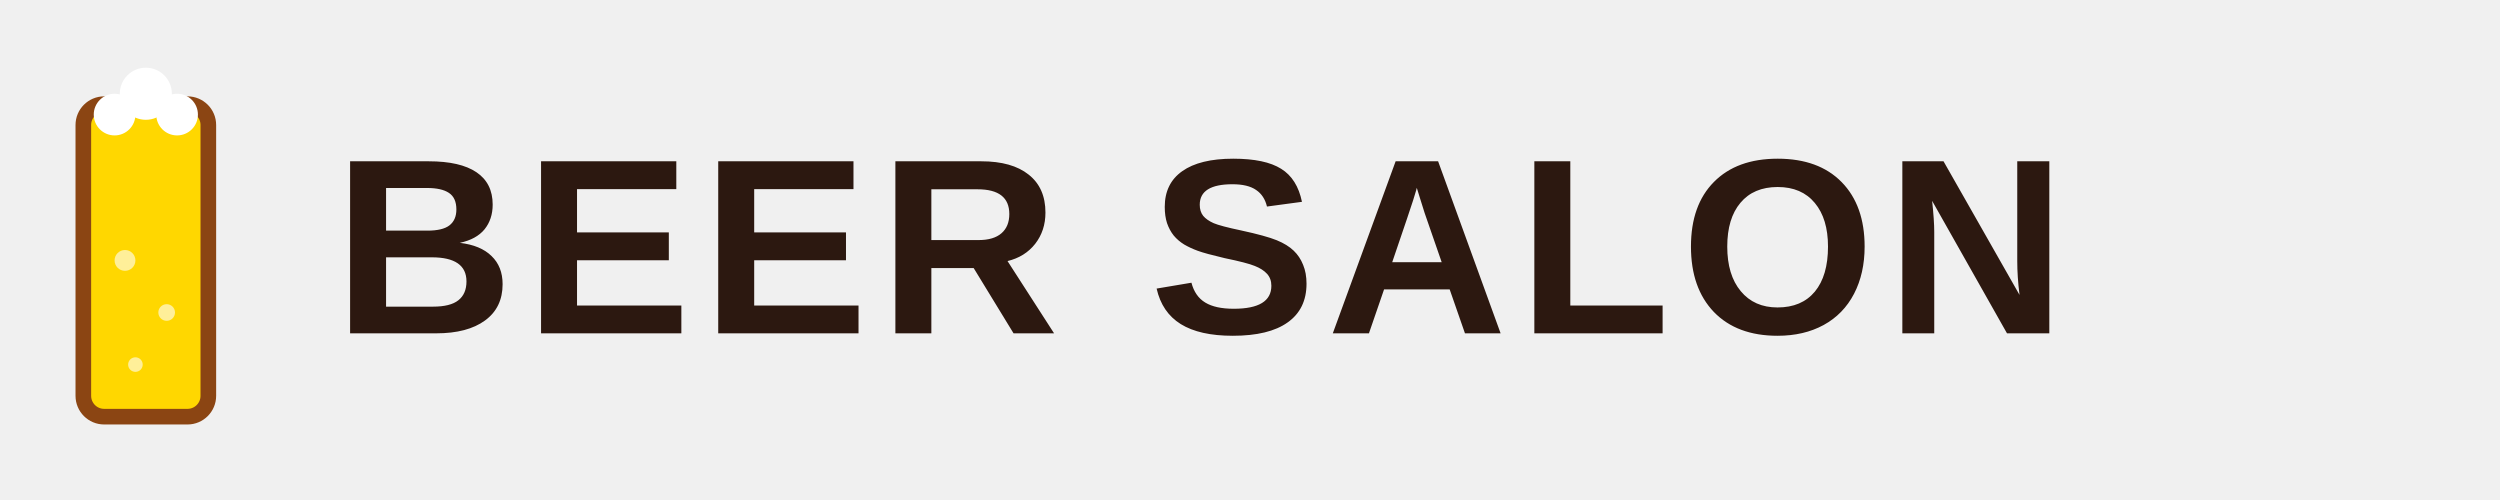
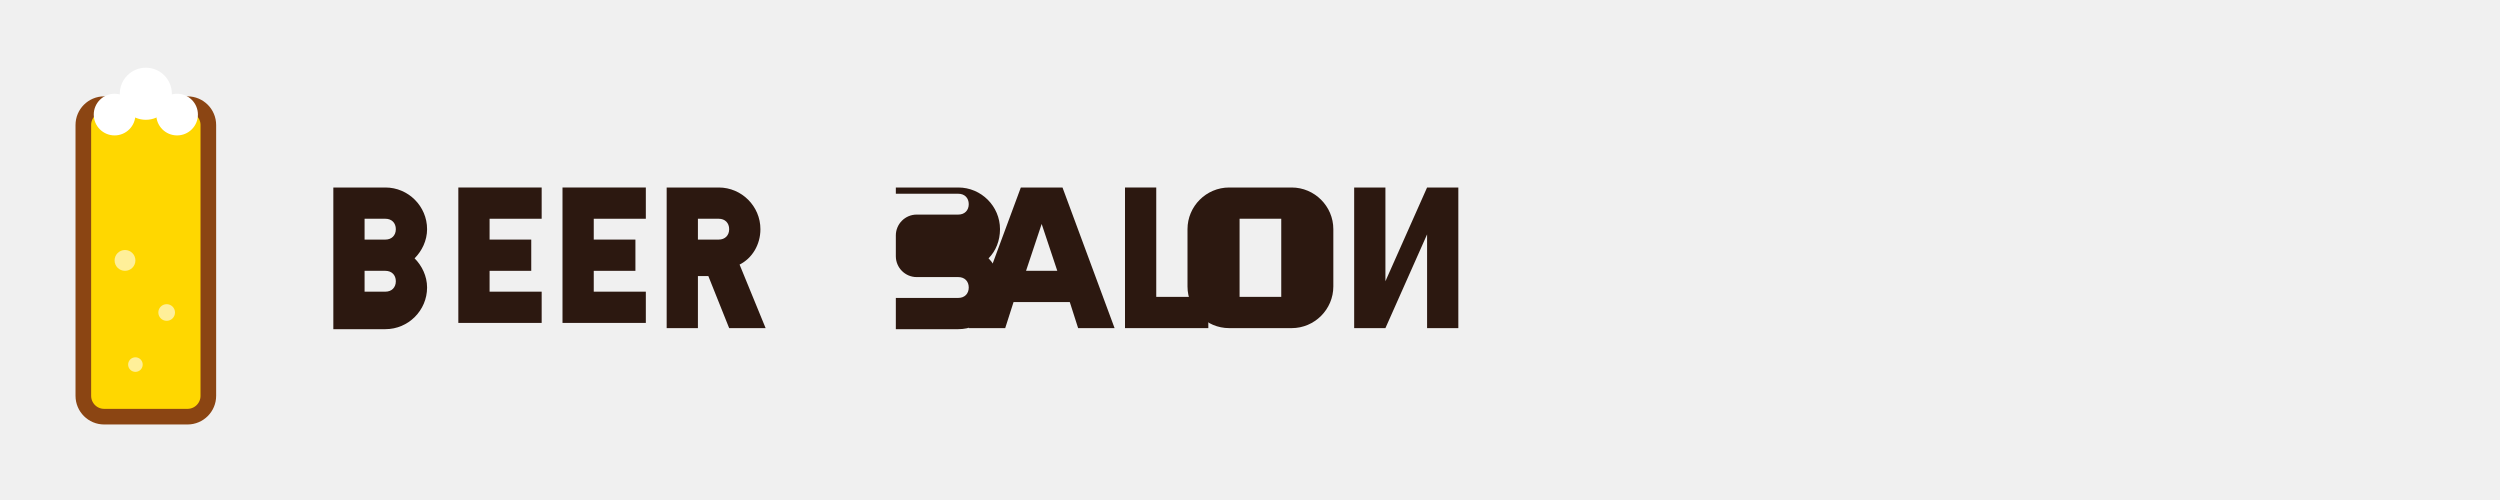
<svg xmlns="http://www.w3.org/2000/svg" width="240" height="48" viewBox="0 0 240 48" fill="none">
  <g>
    <path d="M8 12C8 10.895 8.895 10 10 10H18C19.105 10 20 10.895 20 12V38C20 39.105 19.105 40 18 40H10C8.895 40 8 39.105 8 38V12Z" fill="#FFD700" stroke="#8B4513" stroke-width="1.5" />
    <ellipse cx="11" cy="11" rx="2" ry="2" fill="#FFFFFF" />
    <ellipse cx="14" cy="9" rx="2.5" ry="2.5" fill="#FFFFFF" />
    <ellipse cx="17" cy="11" rx="2" ry="2" fill="#FFFFFF" />
    <circle cx="12" cy="25" r="1" fill="#FFFFFF" opacity="0.6" />
    <circle cx="16" cy="30" r="0.8" fill="#FFFFFF" opacity="0.6" />
    <circle cx="13" cy="35" r="0.7" fill="#FFFFFF" opacity="0.6" />
  </g>
-   <text x="32" y="32" font-family="Arial, sans-serif" font-size="24" font-weight="bold" fill="#2C1810" letter-spacing="1">
-     BEER SALON
-   </text>
+   <g fill="#2C1810">
+     <path d="M32 18h5c2.2 0 4 1.8 4 4 0 1.1-.5 2.1-1.2 2.8.7.7 1.2 1.7 1.2 2.8 0 2.2-1.8 4-4 4h-5V18zm3 5h2c.6 0 1-.4 1-1s-.4-1-1-1h-2v2zm0 5h2c.6 0 1-.4 1-1s-.4-1-1-1h-2v2z" />
+     <path d="M44 18h8v3h-5v2h4v3h-4v2h5v3h-8V18z" />
+     <path d="M54 18h8v3h-5v2h4v3h-4v2h5v3h-8V18z" />
+     <path d="M64 18h5c2.2 0 4 1.8 4 4 0 1.5-.8 2.8-2 3.4l2.5 6.1h-3.5l-2-5h-1v5h-3V18zm3 5h2c.6 0 1-.4 1-1s-.4-1-1-1h-2v2z" />
+     <path d="M86 18h6c2.2 0 4 1.8 4 4 0 1.1-.4 2.1-1.1 2.8.7.7 1.1 1.7 1.1 2.8 0 2.2-1.8 4-4 4h-6v-3h6c.6 0 1-.4 1-1s-.4-1-1-1h-4c-1.1 0-2-.9-2-2v-2c0-1.1.9-2 2-2h4c.6 0 1-.4 1-1s-.4-1-1-1h-6v-3z" />
+     <path d="M98 18h4l5 13.5h-3.5l-.8-2.5h-5.4l-.8 2.5H93L98 18zm2 3.5l-1.5 4.5h3l-1.5-4.5z" />
+     <path d="M108 18h3v10.5h5v3h-8V18z" />
+     <path d="M118 18h6c2.2 0 4 1.8 4 4v5.5c0 2.2-1.8 4-4 4h-6c-2.2 0-4-1.8-4-4V22c0-2.2 1.8-4 4-4zm1 3v7.5h4V21h-4z" />
+     <path d="M130 18h3v9l4-9h3v13.5h-3v-9l-4 9h-3V18z" />
+   </g>
</svg>
